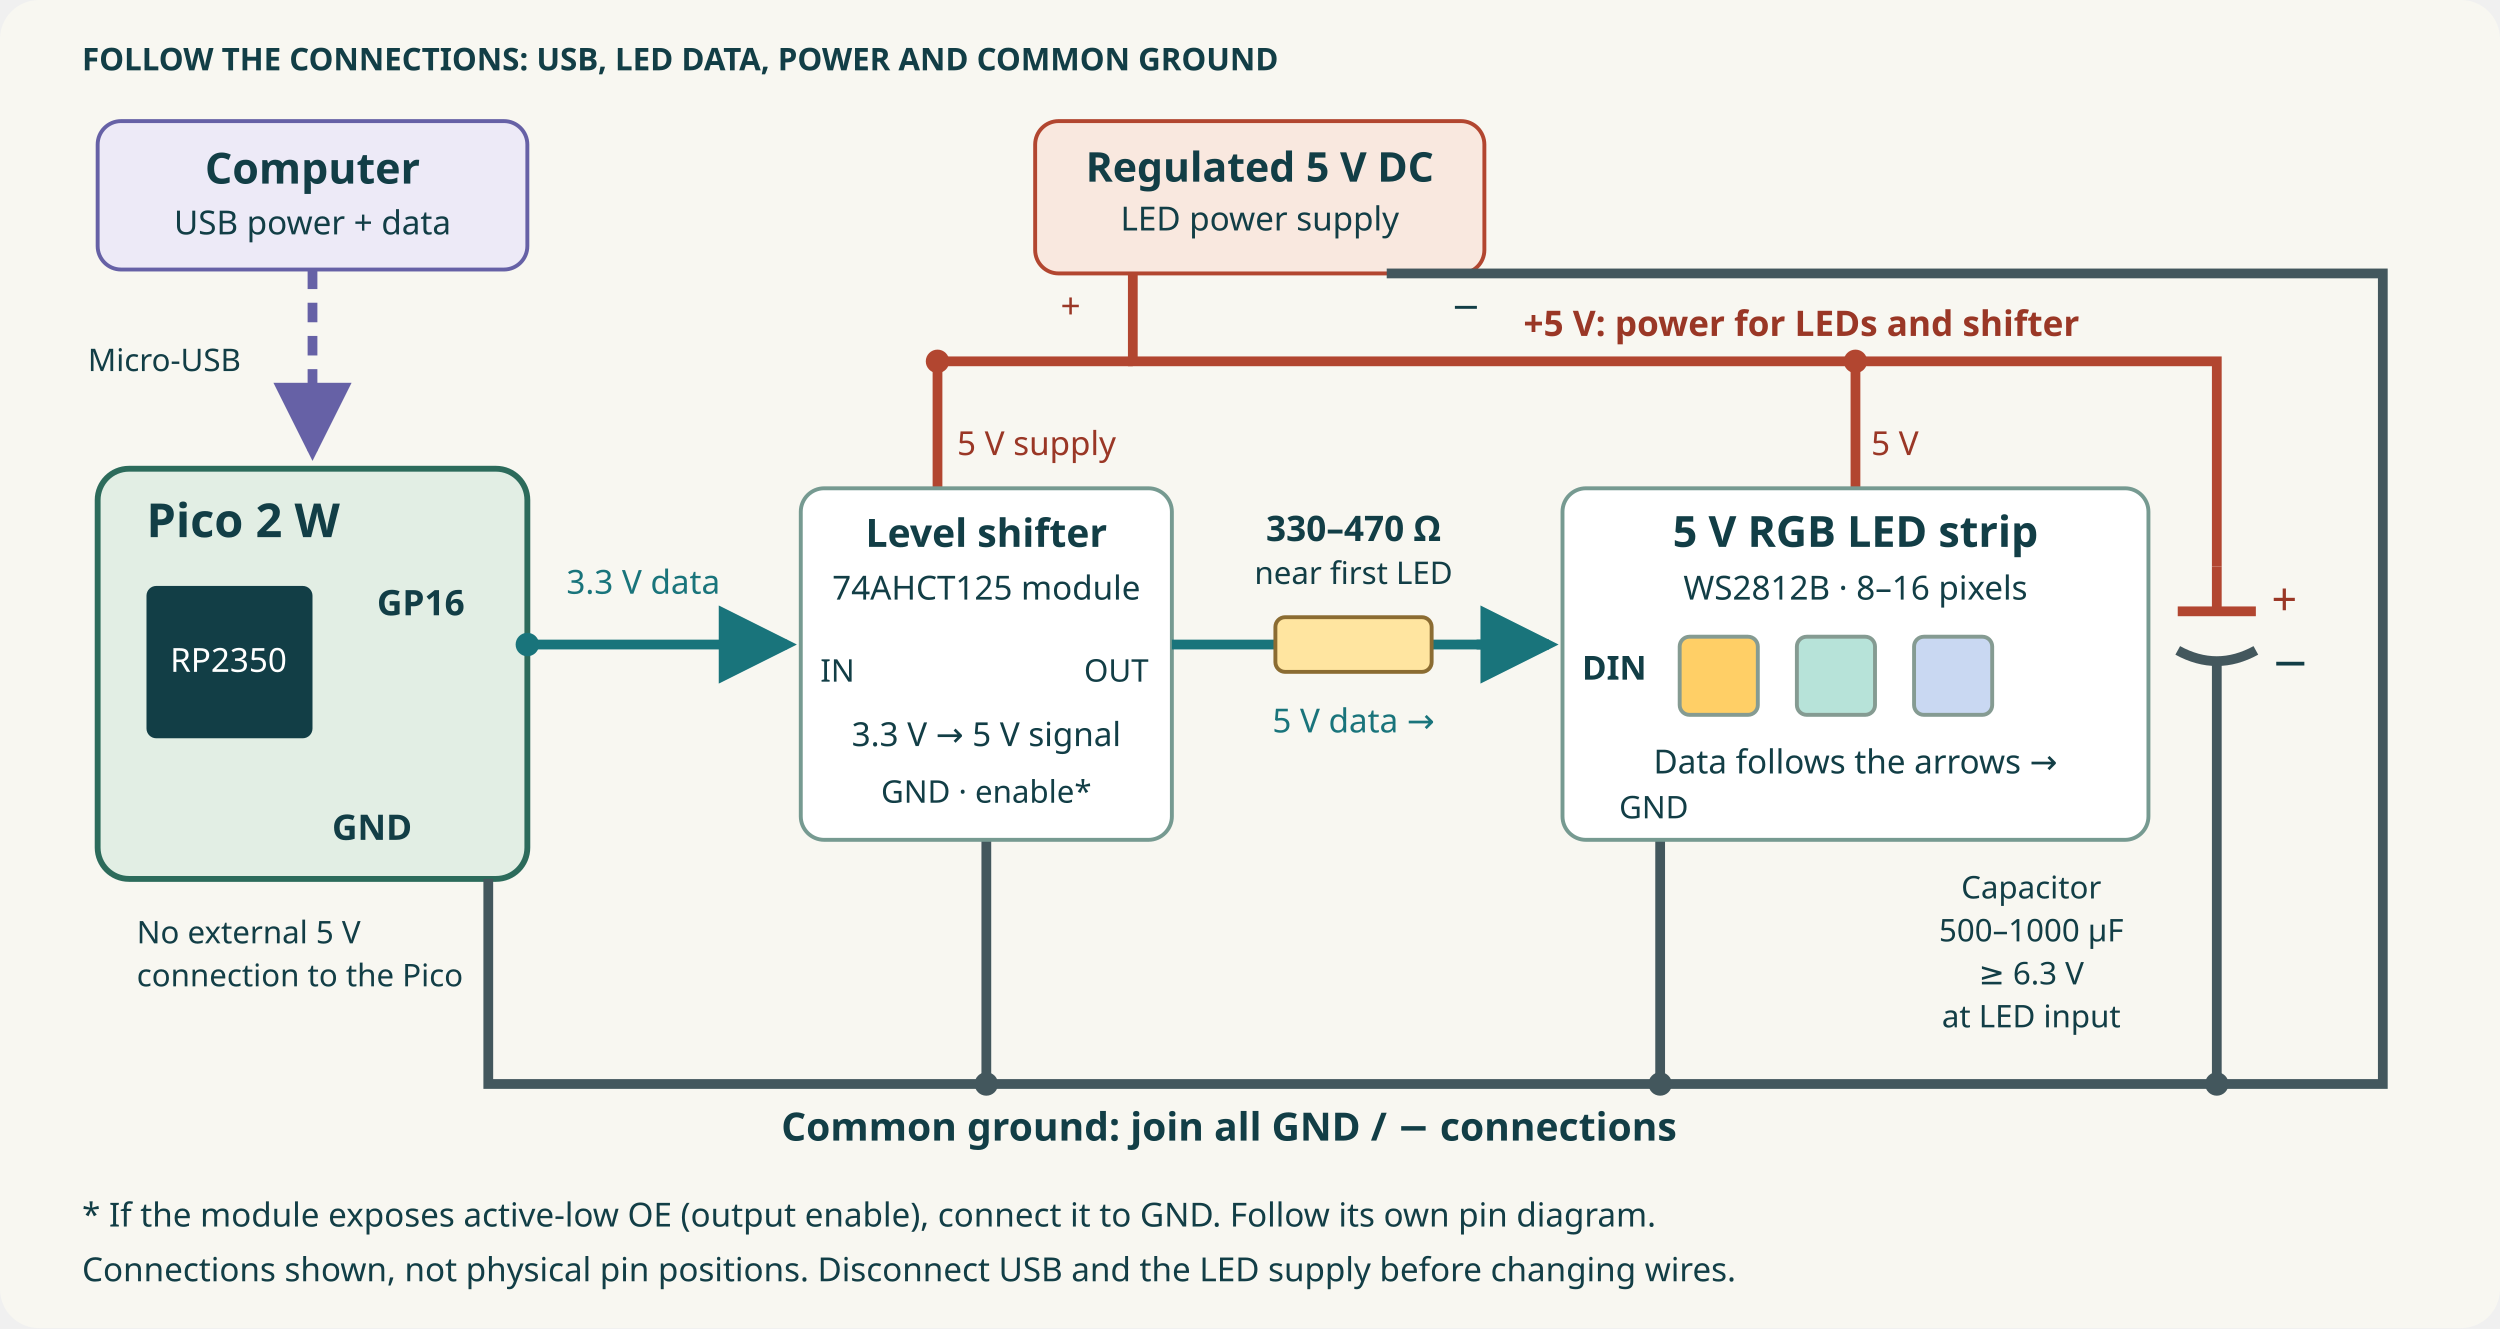
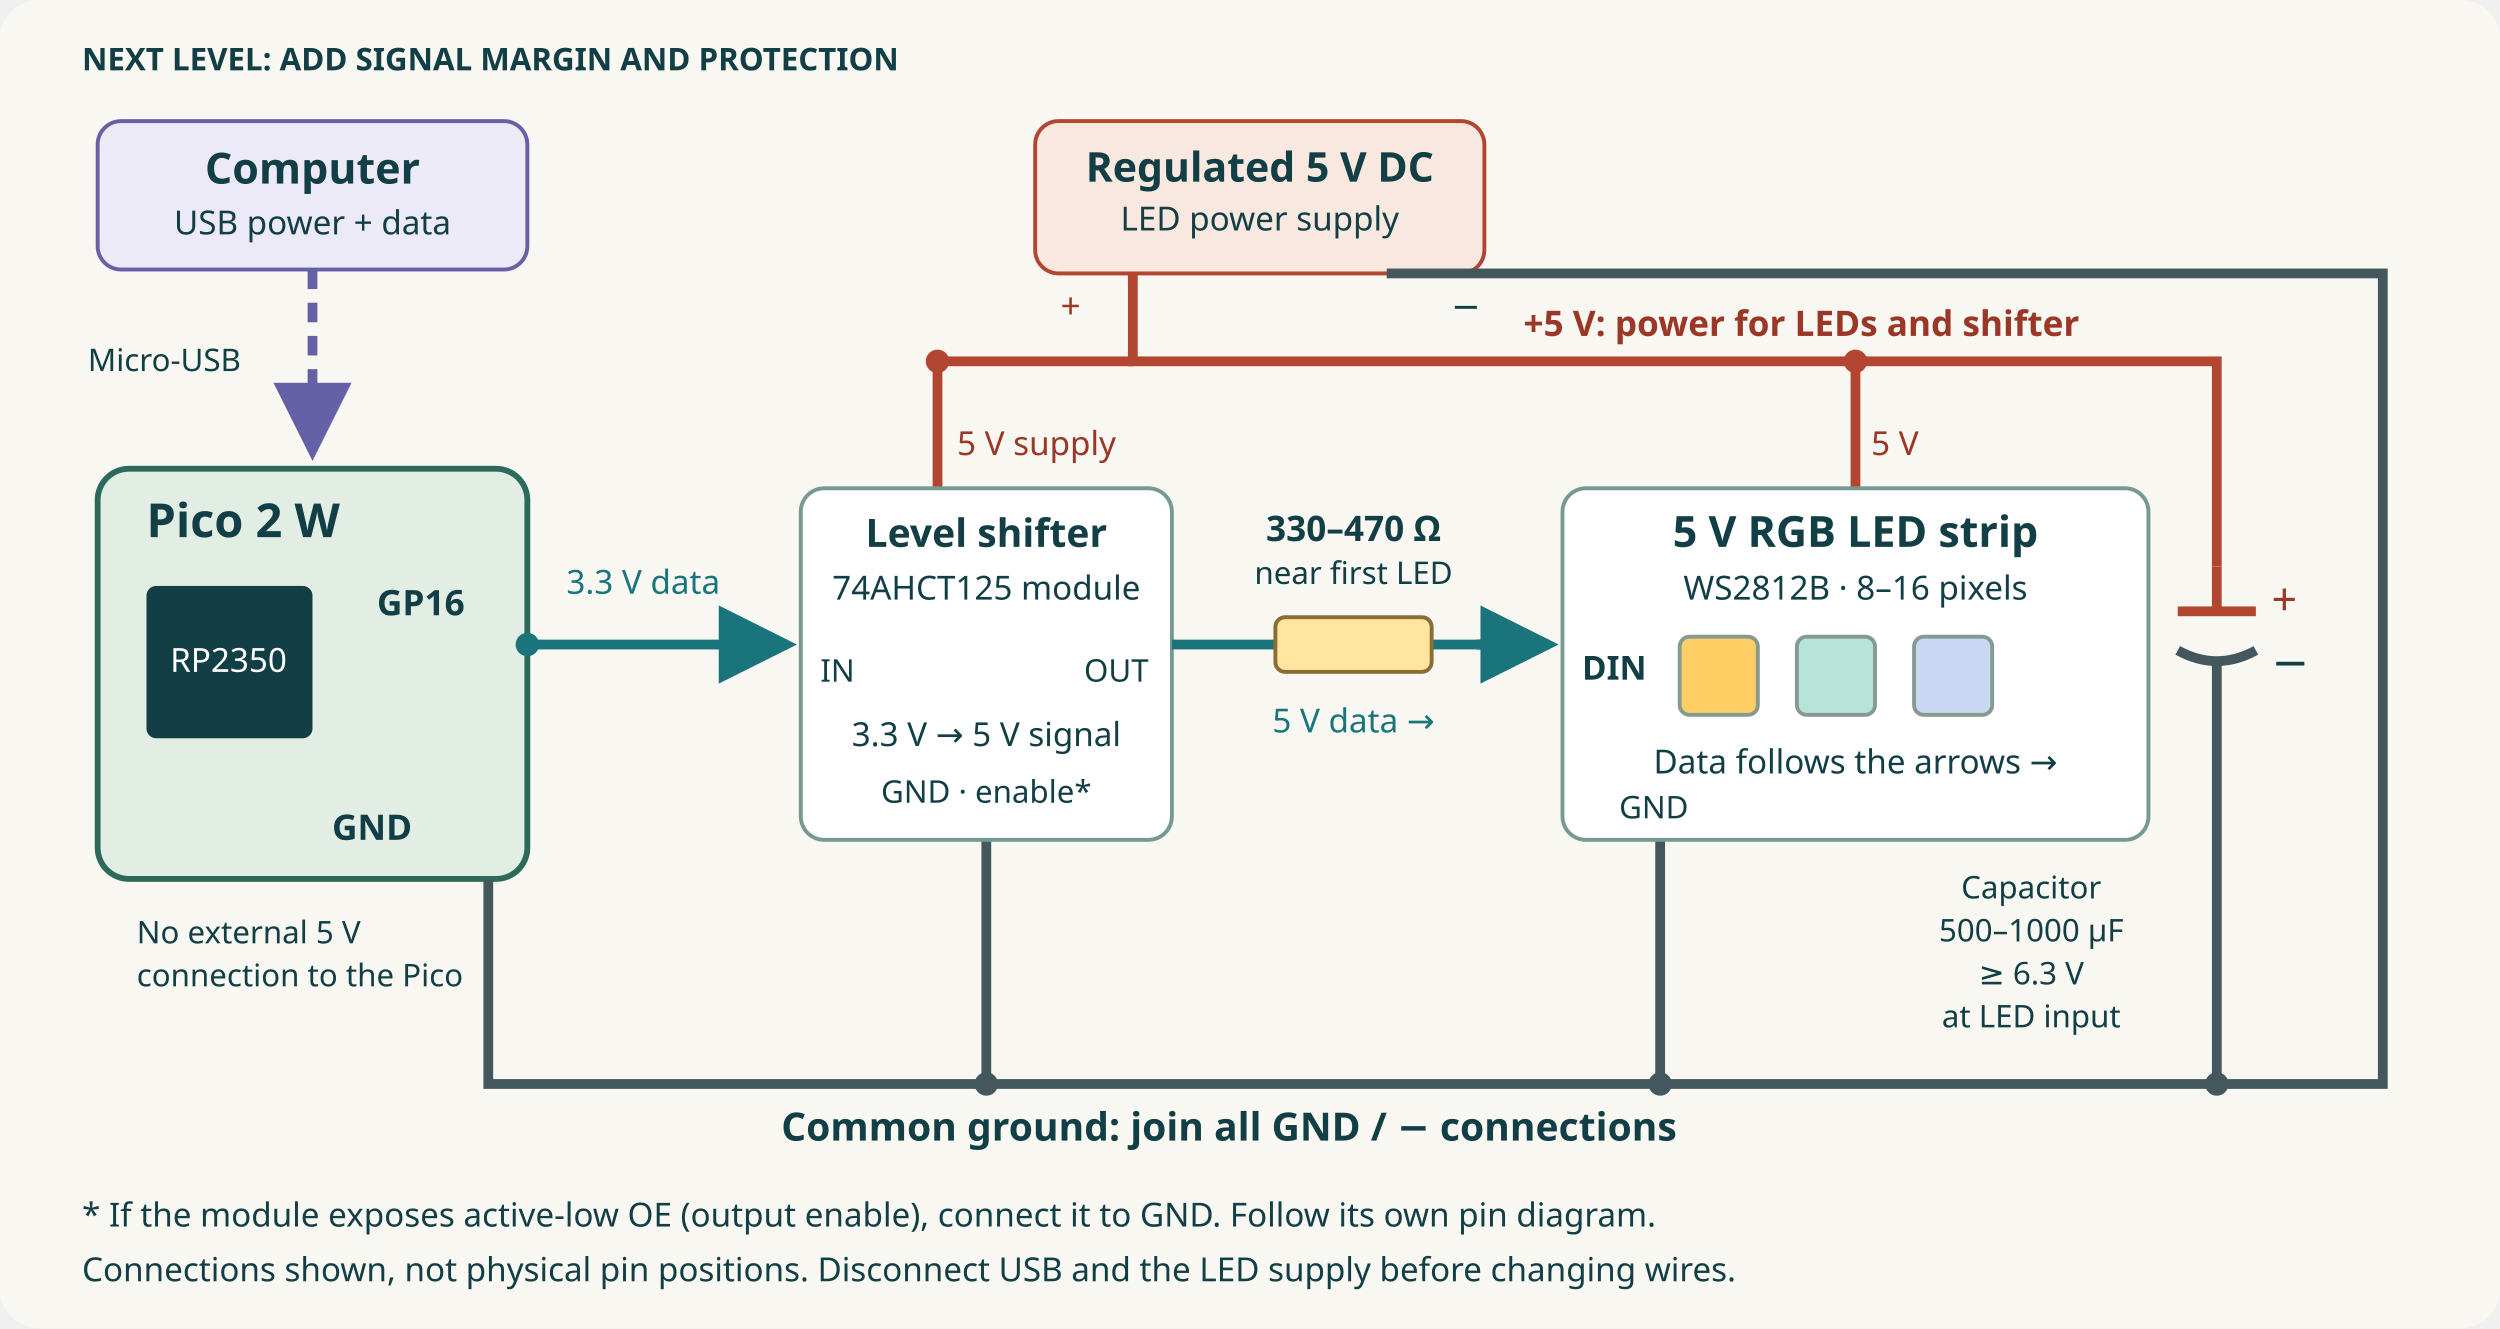
<svg xmlns="http://www.w3.org/2000/svg" width="1280" height="680" viewBox="0 0 1280 680" role="img" aria-labelledby="title desc">
  <defs>
    <marker id="data-arrow" markerWidth="8" markerHeight="8" refX="7" refY="4" orient="auto">
      <path d="M0 0 L8 4 L0 8 Z" fill="#19747b" />
    </marker>
    <marker id="usb-arrow" markerWidth="8" markerHeight="8" refX="7" refY="4" orient="auto">
      <path d="M0 0 L8 4 L0 8 Z" fill="#6661a6" />
    </marker>
  </defs>
  <rect width="1280" height="680" rx="20" fill="#f8f7f1" />
  <g font-family="system-ui, sans-serif" fill="#123e46">
-     <text x="42" y="36" font-size="16" font-weight="700">FOLLOW THE CONNECTIONS: USB, LED DATA, POWER AND COMMON GROUND</text>
+     <text x="42" y="36" font-size="16" font-weight="700">NEXT LEVEL: ADD SIGNAL MARGIN AND PROTECTION</text>
    <rect x="50" y="62" width="220" height="76" rx="12" fill="#edeaf7" stroke="#6661a6" stroke-width="2" />
    <text x="160" y="94" font-size="22" text-anchor="middle" font-weight="700">Computer</text>
    <text x="160" y="120" font-size="17" text-anchor="middle">USB power + data</text>
    <path d="M160 138 V231" fill="none" stroke="#6661a6" stroke-width="5" stroke-dasharray="10 7" marker-end="url(#usb-arrow)" />
    <text x="45" y="190" font-size="16">Micro-USB</text>
    <rect x="50" y="240" width="220" height="210" rx="16" fill="#e2eee4" stroke="#2c6b5b" stroke-width="3" />
    <text x="75" y="275" font-size="24" font-weight="700">Pico 2 W</text>
    <rect x="75" y="300" width="85" height="78" rx="5" fill="#123e46" />
    <text x="117" y="344" font-size="17" fill="white" text-anchor="middle">RP2350</text>
    <text x="193" y="315" font-size="18" font-weight="700">GP16</text>
    <circle cx="270" cy="330" r="6" fill="#19747b" />
    <text x="170" y="430" font-size="18" font-weight="700">GND</text>
    <text x="70" y="483" font-size="16">No external 5 V</text>
    <text x="70" y="505" font-size="16">connection to the Pico</text>
    <rect x="530" y="62" width="230" height="78" rx="12" fill="#f9e8df" stroke="#b24630" stroke-width="2" />
    <text x="645" y="93" font-size="21" text-anchor="middle" font-weight="700">Regulated 5 V DC</text>
    <text x="645" y="118" font-size="17" text-anchor="middle">LED power supply</text>
    <path d="M580 140 V185 H1135 V290 M480 185 V250 M950 185 V250" stroke="#b24630" stroke-width="5" fill="none" />
    <circle cx="480" cy="185" r="6" fill="#b24630" />
    <circle cx="950" cy="185" r="6" fill="#b24630" />
    <path d="M480 185 H580" stroke="#b24630" stroke-width="5" fill="none" />
    <text x="780" y="172" font-size="18" fill="#9a3726" font-weight="700">+5 V: power for LEDs and shifter</text>
    <text x="543" y="163" font-size="18" fill="#9a3726">+</text>
    <path d="M710 140 H1220 V555 H250 V450 M505 430 V555 M850 430 V555 M1135 363 V555" stroke="#43575d" stroke-width="5" fill="none" />
    <text x="743" y="163" font-size="18">−</text>
    <rect x="410" y="250" width="190" height="180" rx="12" fill="white" stroke="#769a91" stroke-width="2" />
    <text x="505" y="280" font-size="20" text-anchor="middle" font-weight="700">Level shifter</text>
    <text x="505" y="307" font-size="17" text-anchor="middle">74AHCT125 module</text>
    <text x="420" y="349" font-size="16">IN</text>
    <text x="555" y="349" font-size="16">OUT</text>
    <text x="505" y="382" font-size="17" text-anchor="middle">3.3 V → 5 V signal</text>
    <text x="505" y="411" font-size="16" text-anchor="middle">GND · enable*</text>
    <text x="490" y="233" font-size="17" fill="#9a3726">5 V supply</text>
    <path d="M270 330 H403" stroke="#19747b" stroke-width="5" fill="none" marker-end="url(#data-arrow)" />
    <text x="290" y="304" font-size="17" fill="#19747b">3.3 V data</text>
    <path d="M600 330 H653 M733 330 H793" stroke="#19747b" stroke-width="5" fill="none" />
    <rect x="653" y="316" width="80" height="28" rx="5" fill="#ffe5a0" stroke="#8b6c32" stroke-width="2" />
    <text x="693" y="277" font-size="18" text-anchor="middle" font-weight="700">330–470 Ω</text>
    <text x="693" y="299" font-size="16" text-anchor="middle">near first LED</text>
    <path d="M756 330 H793" stroke="#19747b" stroke-width="5" fill="none" marker-end="url(#data-arrow)" />
    <text x="693" y="375" font-size="17" text-anchor="middle" fill="#19747b">5 V data →</text>
    <rect x="800" y="250" width="300" height="180" rx="12" fill="white" stroke="#769a91" stroke-width="2" />
    <text x="950" y="280" font-size="22" text-anchor="middle" font-weight="700">5 V RGB LED strip</text>
    <text x="950" y="307" font-size="17" text-anchor="middle">WS2812B · 8–16 pixels</text>
    <text x="810" y="348" font-size="17" font-weight="700">DIN</text>
    <g stroke="#859b92" stroke-width="2">
      <rect x="860" y="326" width="40" height="40" rx="5" fill="#ffcf66" />
      <rect x="920" y="326" width="40" height="40" rx="5" fill="#b7e3d9" />
      <rect x="980" y="326" width="40" height="40" rx="5" fill="#c9d8f2" />
    </g>
    <text x="950" y="396" font-size="17" text-anchor="middle">Data follows the arrows →</text>
    <text x="829" y="419" font-size="16">GND</text>
    <text x="958" y="233" font-size="17" fill="#9a3726">5 V</text>
    <path d="M1135 290 V313 M1115 313 H1155" stroke="#b24630" stroke-width="5" fill="none" />
    <path d="M1115 333 Q1135 344 1155 333 M1135 340 V363" stroke="#43575d" stroke-width="5" fill="none" />
    <text x="1163" y="315" font-size="23" fill="#9a3726">+</text>
    <text x="1163" y="347" font-size="23">−</text>
    <text x="1040" y="460" font-size="16" text-anchor="middle">Capacitor</text>
    <text x="1040" y="482" font-size="16" text-anchor="middle">500–1000 µF</text>
    <text x="1040" y="504" font-size="16" text-anchor="middle">≥ 6.3 V</text>
    <text x="1040" y="526" font-size="16" text-anchor="middle">at LED input</text>
    <g fill="#43575d">
      <circle cx="505" cy="555" r="6" />
      <circle cx="850" cy="555" r="6" />
      <circle cx="1135" cy="555" r="6" />
    </g>
    <text x="400" y="584" font-size="20" font-weight="700">Common ground: join all GND / − connections</text>
    <text x="42" y="628" font-size="17">* If the module exposes active-low OE (output enable), connect it to GND. Follow its own pin diagram.</text>
    <text x="42" y="656" font-size="17">Connections shown, not physical pin positions. Disconnect USB and the LED supply before changing wires.</text>
  </g>
</svg>
